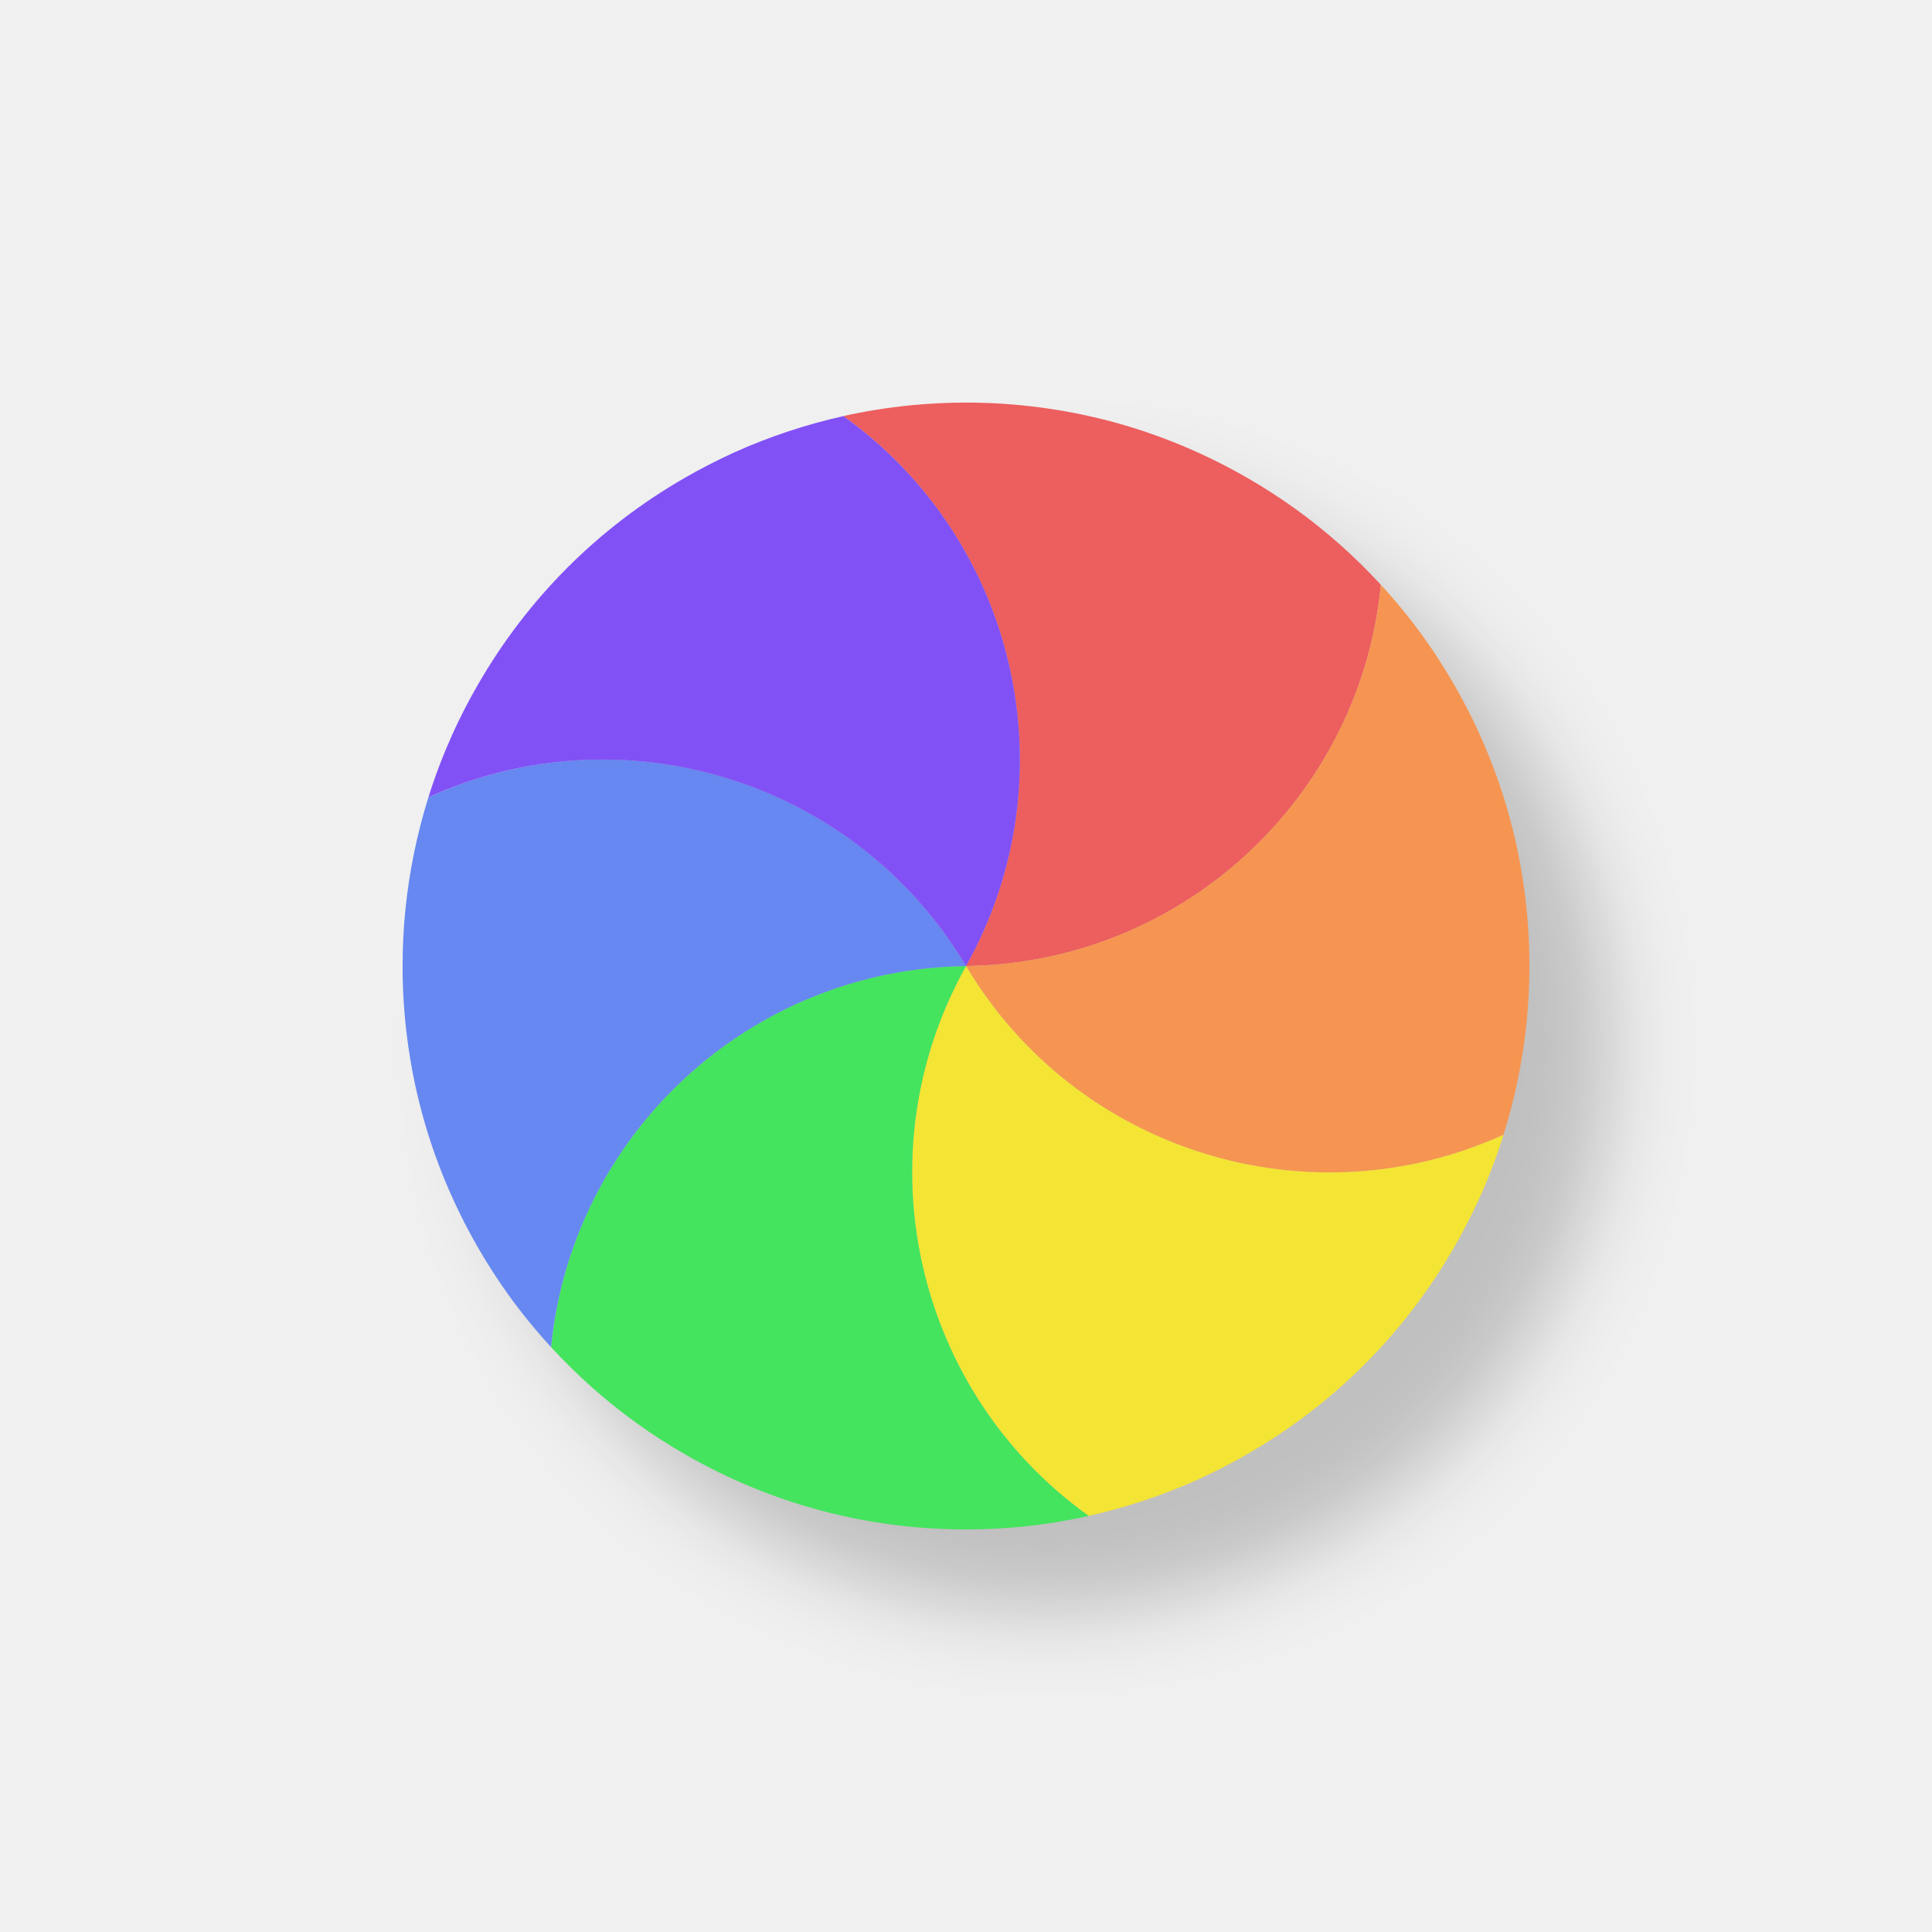
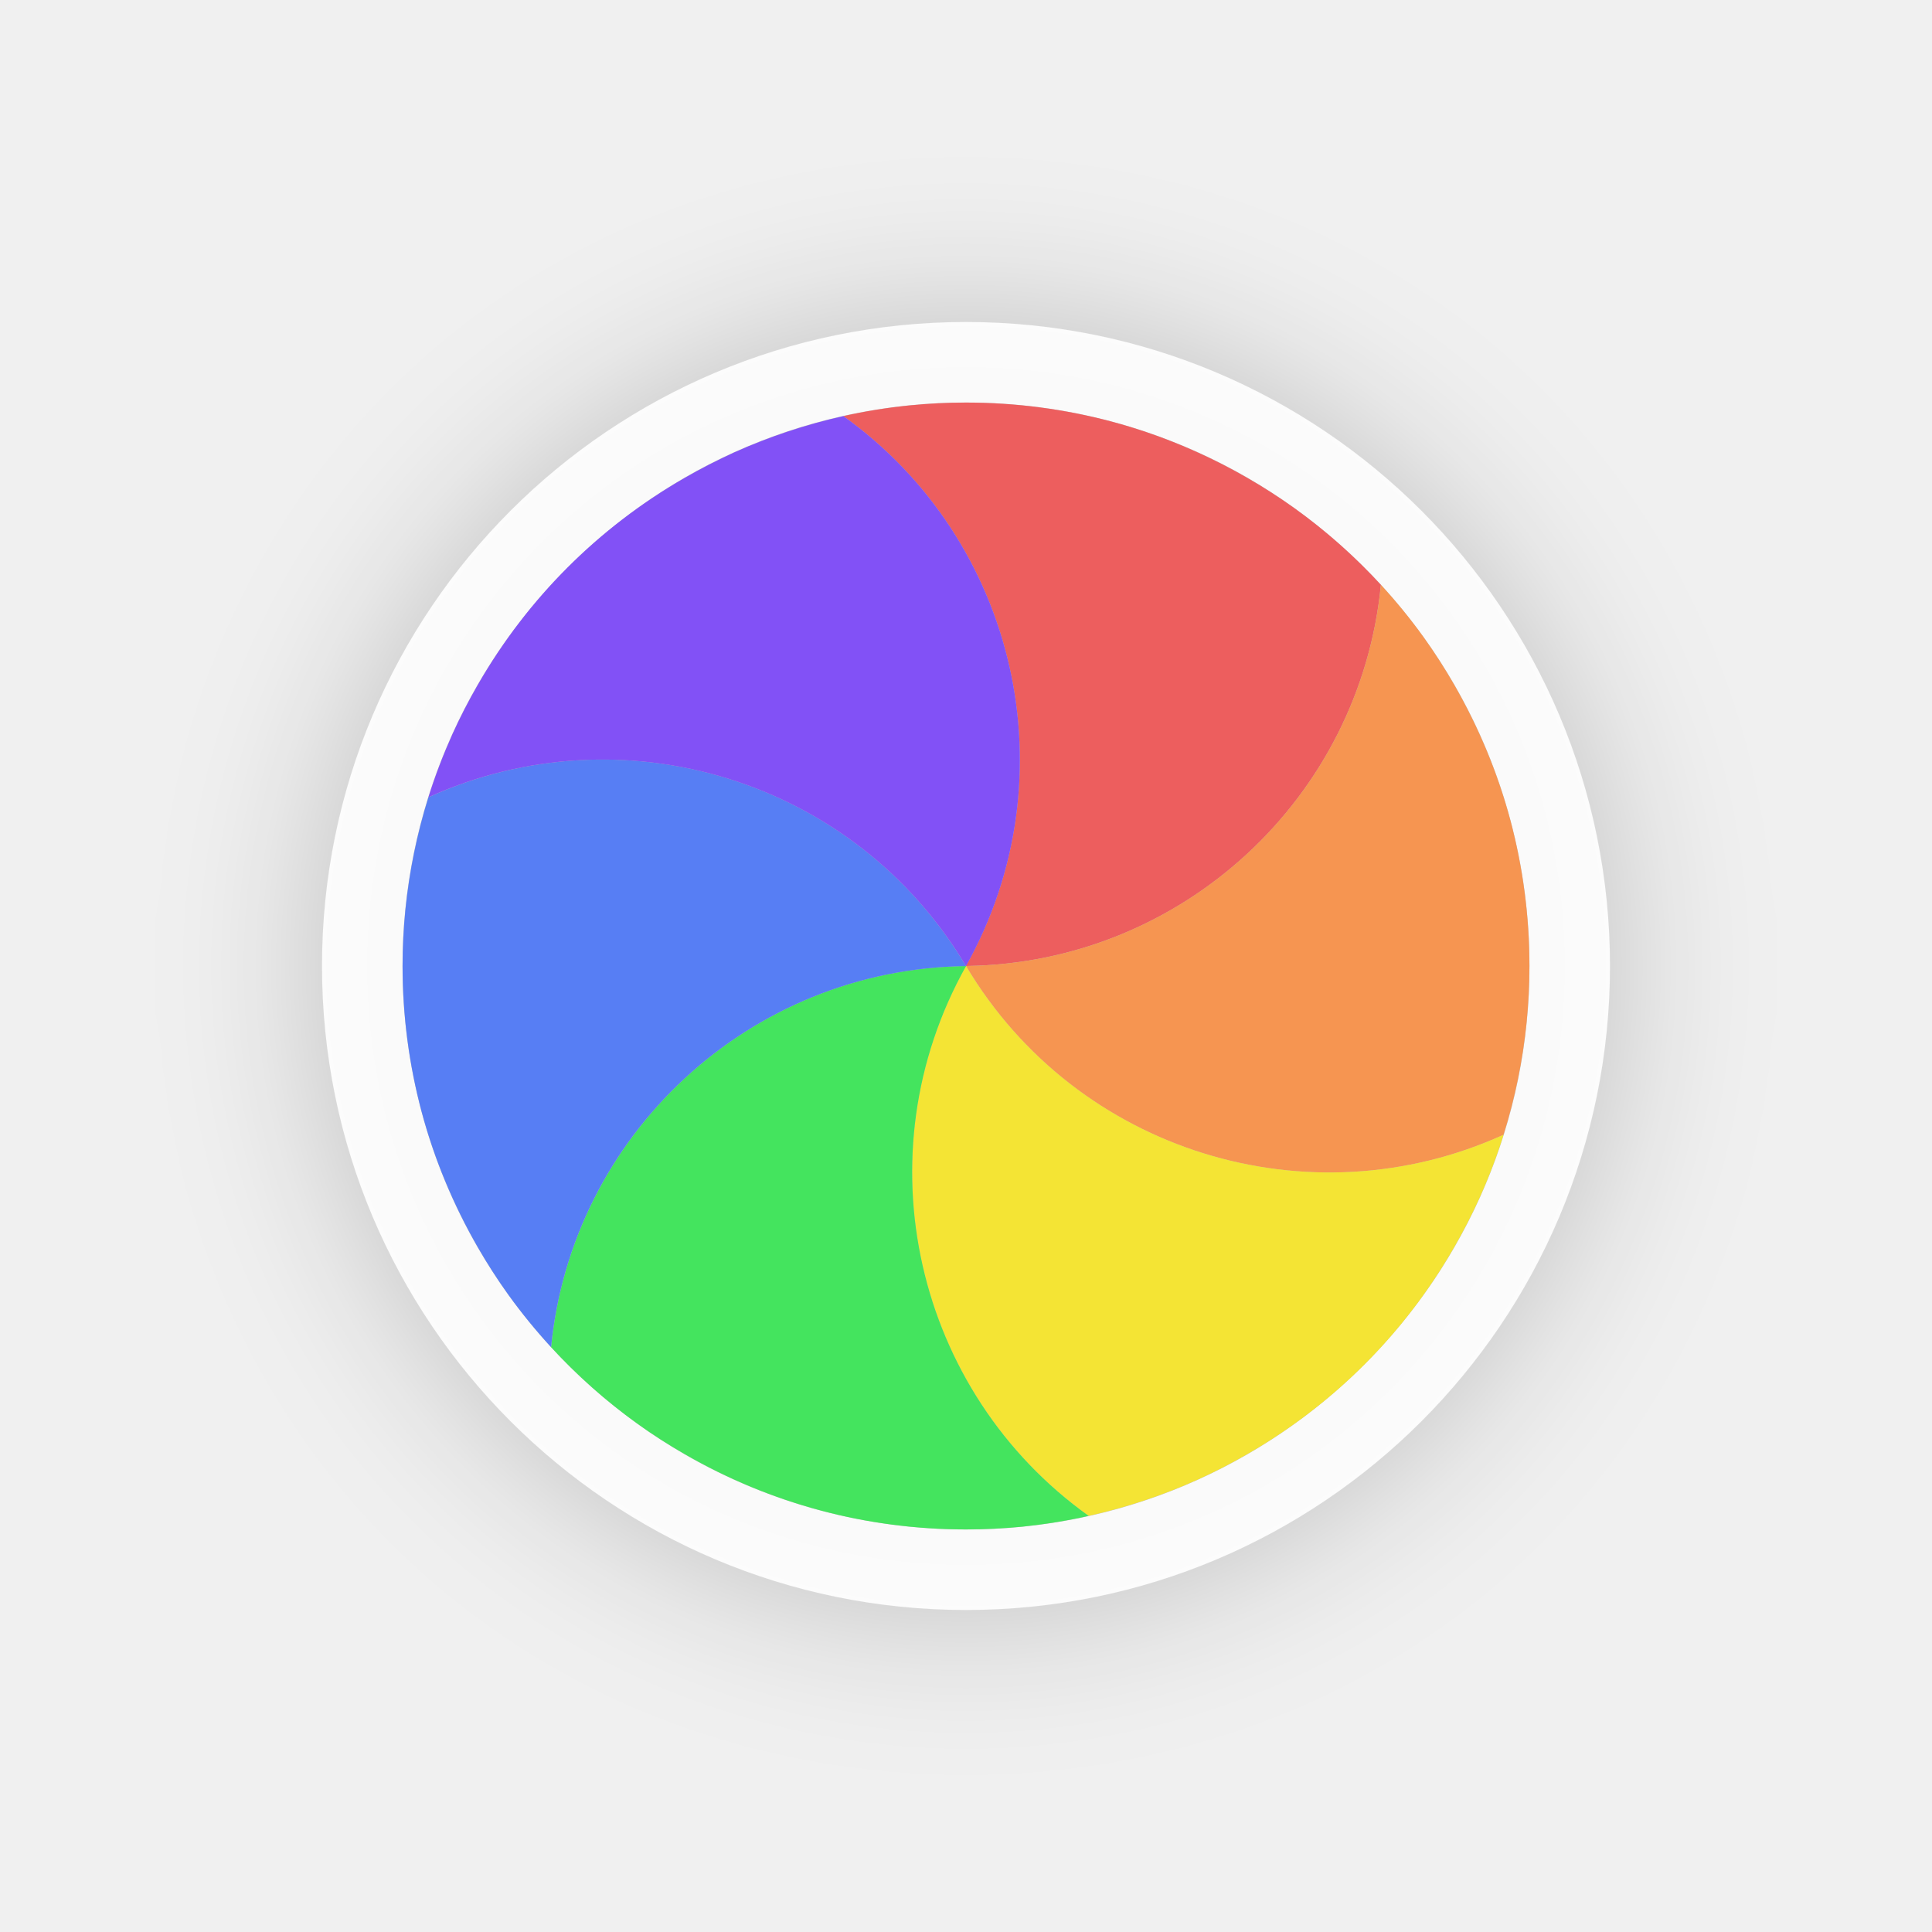
<svg xmlns="http://www.w3.org/2000/svg" width="24" height="24" viewBox="0 0 24 24" fill="none">
  <g filter="url(#filter0_d_182_7379)">
+     <circle cx="12" cy="12" r="7.5" stroke="white" stroke-opacity="0.9" stroke-linejoin="round" />
    <path d="M10.476 5.169C10.748 5.108 11.023 5.064 11.301 5.036C11.531 5.013 11.764 5.001 12 5.001C12.626 5.001 13.234 5.084 13.812 5.238C14.389 5.393 14.957 5.626 15.499 5.939C15.704 6.057 15.9 6.184 16.087 6.318C16.475 6.597 16.832 6.915 17.154 7.265C16.898 9.901 14.694 11.965 11.999 12C13.316 9.65 12.63 6.708 10.476 5.169Z" fill="#ED5E5E" />
    <path d="M17.154 7.265C17.343 7.47 17.519 7.686 17.682 7.912C17.817 8.1 17.943 8.296 18.061 8.5C18.374 9.043 18.607 9.61 18.762 10.188C18.916 10.766 18.999 11.373 18.999 12C18.999 12.236 18.987 12.469 18.964 12.699C18.916 13.174 18.82 13.642 18.677 14.097C16.267 15.192 13.377 14.315 12 12C14.694 11.964 16.898 9.9 17.154 7.265Z" fill="#F69551" />
    <path d="M18.678 14.096C18.595 14.362 18.495 14.623 18.381 14.877C18.286 15.087 18.179 15.295 18.061 15.499C17.748 16.042 17.373 16.527 16.95 16.95C16.527 17.373 16.042 17.748 15.499 18.061C15.295 18.179 15.087 18.286 14.877 18.381C14.442 18.577 13.988 18.727 13.523 18.831C11.369 17.292 10.684 14.35 12 12C13.378 14.315 16.268 15.192 18.678 14.096Z" fill="#F4E434" />
    <path d="M13.524 18.831C13.252 18.892 12.977 18.936 12.699 18.965C12.469 18.987 12.236 18.999 12 18.999C11.374 18.999 10.766 18.917 10.188 18.762C9.611 18.607 9.043 18.375 8.501 18.061C8.296 17.943 8.1 17.817 7.913 17.682C7.525 17.403 7.168 17.085 6.846 16.735C7.102 14.1 9.306 12.035 12.001 12C10.684 14.351 11.37 17.292 13.524 18.831Z" fill="#44E45E" />
-     <path d="M6.846 16.735C6.658 16.53 6.481 16.314 6.318 16.088C6.183 15.9 6.057 15.704 5.939 15.5C5.626 14.957 5.393 14.39 5.238 13.812C5.084 13.234 5.001 12.627 5.001 12C5.001 11.764 5.013 11.531 5.036 11.301C5.084 10.826 5.18 10.358 5.322 9.904C7.733 8.808 10.623 9.685 12 12.001C9.306 12.036 7.102 14.1 6.846 16.735Z" fill="#6688F0" />
+     <path d="M6.846 16.735C6.658 16.53 6.481 16.314 6.318 16.088C6.183 15.9 6.057 15.704 5.939 15.5C5.626 14.957 5.393 14.39 5.238 13.812C5.084 13.234 5.001 12.627 5.001 12C5.001 11.764 5.013 11.531 5.036 11.301C5.084 10.826 5.18 10.358 5.322 9.904C7.733 8.808 10.623 9.685 12 12.001C9.306 12.036 7.102 14.1 6.846 16.735Z" fill="#577EF4" />
    <path d="M5.322 9.904C5.405 9.638 5.505 9.378 5.619 9.123C5.714 8.913 5.821 8.705 5.939 8.501C6.252 7.958 6.627 7.473 7.05 7.05C7.473 6.627 7.958 6.252 8.501 5.939C8.705 5.821 8.913 5.715 9.123 5.619C9.558 5.424 10.012 5.273 10.477 5.169C12.631 6.708 13.316 9.65 12 12.001C10.622 9.685 7.732 8.809 5.322 9.904Z" fill="#8251F6" />
  </g>
  <defs>
-     <filter id="filter0_d_182_7379" x="0" y="0" width="26" height="26" filterUnits="userSpaceOnUse" color-interpolation-filters="sRGB">
+     <filter id="filter0_d_182_7379" x="-2" y="-2" width="28" height="28" filterUnits="userSpaceOnUse" color-interpolation-filters="sRGB">
      <feFlood flood-opacity="0" result="BackgroundImageFix" />
      <feColorMatrix in="SourceAlpha" type="matrix" values="0 0 0 0 0 0 0 0 0 0 0 0 0 0 0 0 0 0 127 0" result="hardAlpha" />
-       <feOffset dx="1" dy="1" />
-       <feGaussianBlur stdDeviation="0.5" />
+       <feOffset />
+       <feGaussianBlur stdDeviation="1" />
      <feColorMatrix type="matrix" values="0 0 0 0 0 0 0 0 0 0 0 0 0 0 0 0 0 0 0.2 0" />
      <feBlend mode="normal" in2="BackgroundImageFix" result="effect1_dropShadow_182_7379" />
      <feBlend mode="normal" in="SourceGraphic" in2="effect1_dropShadow_182_7379" result="shape" />
    </filter>
  </defs>
</svg>
